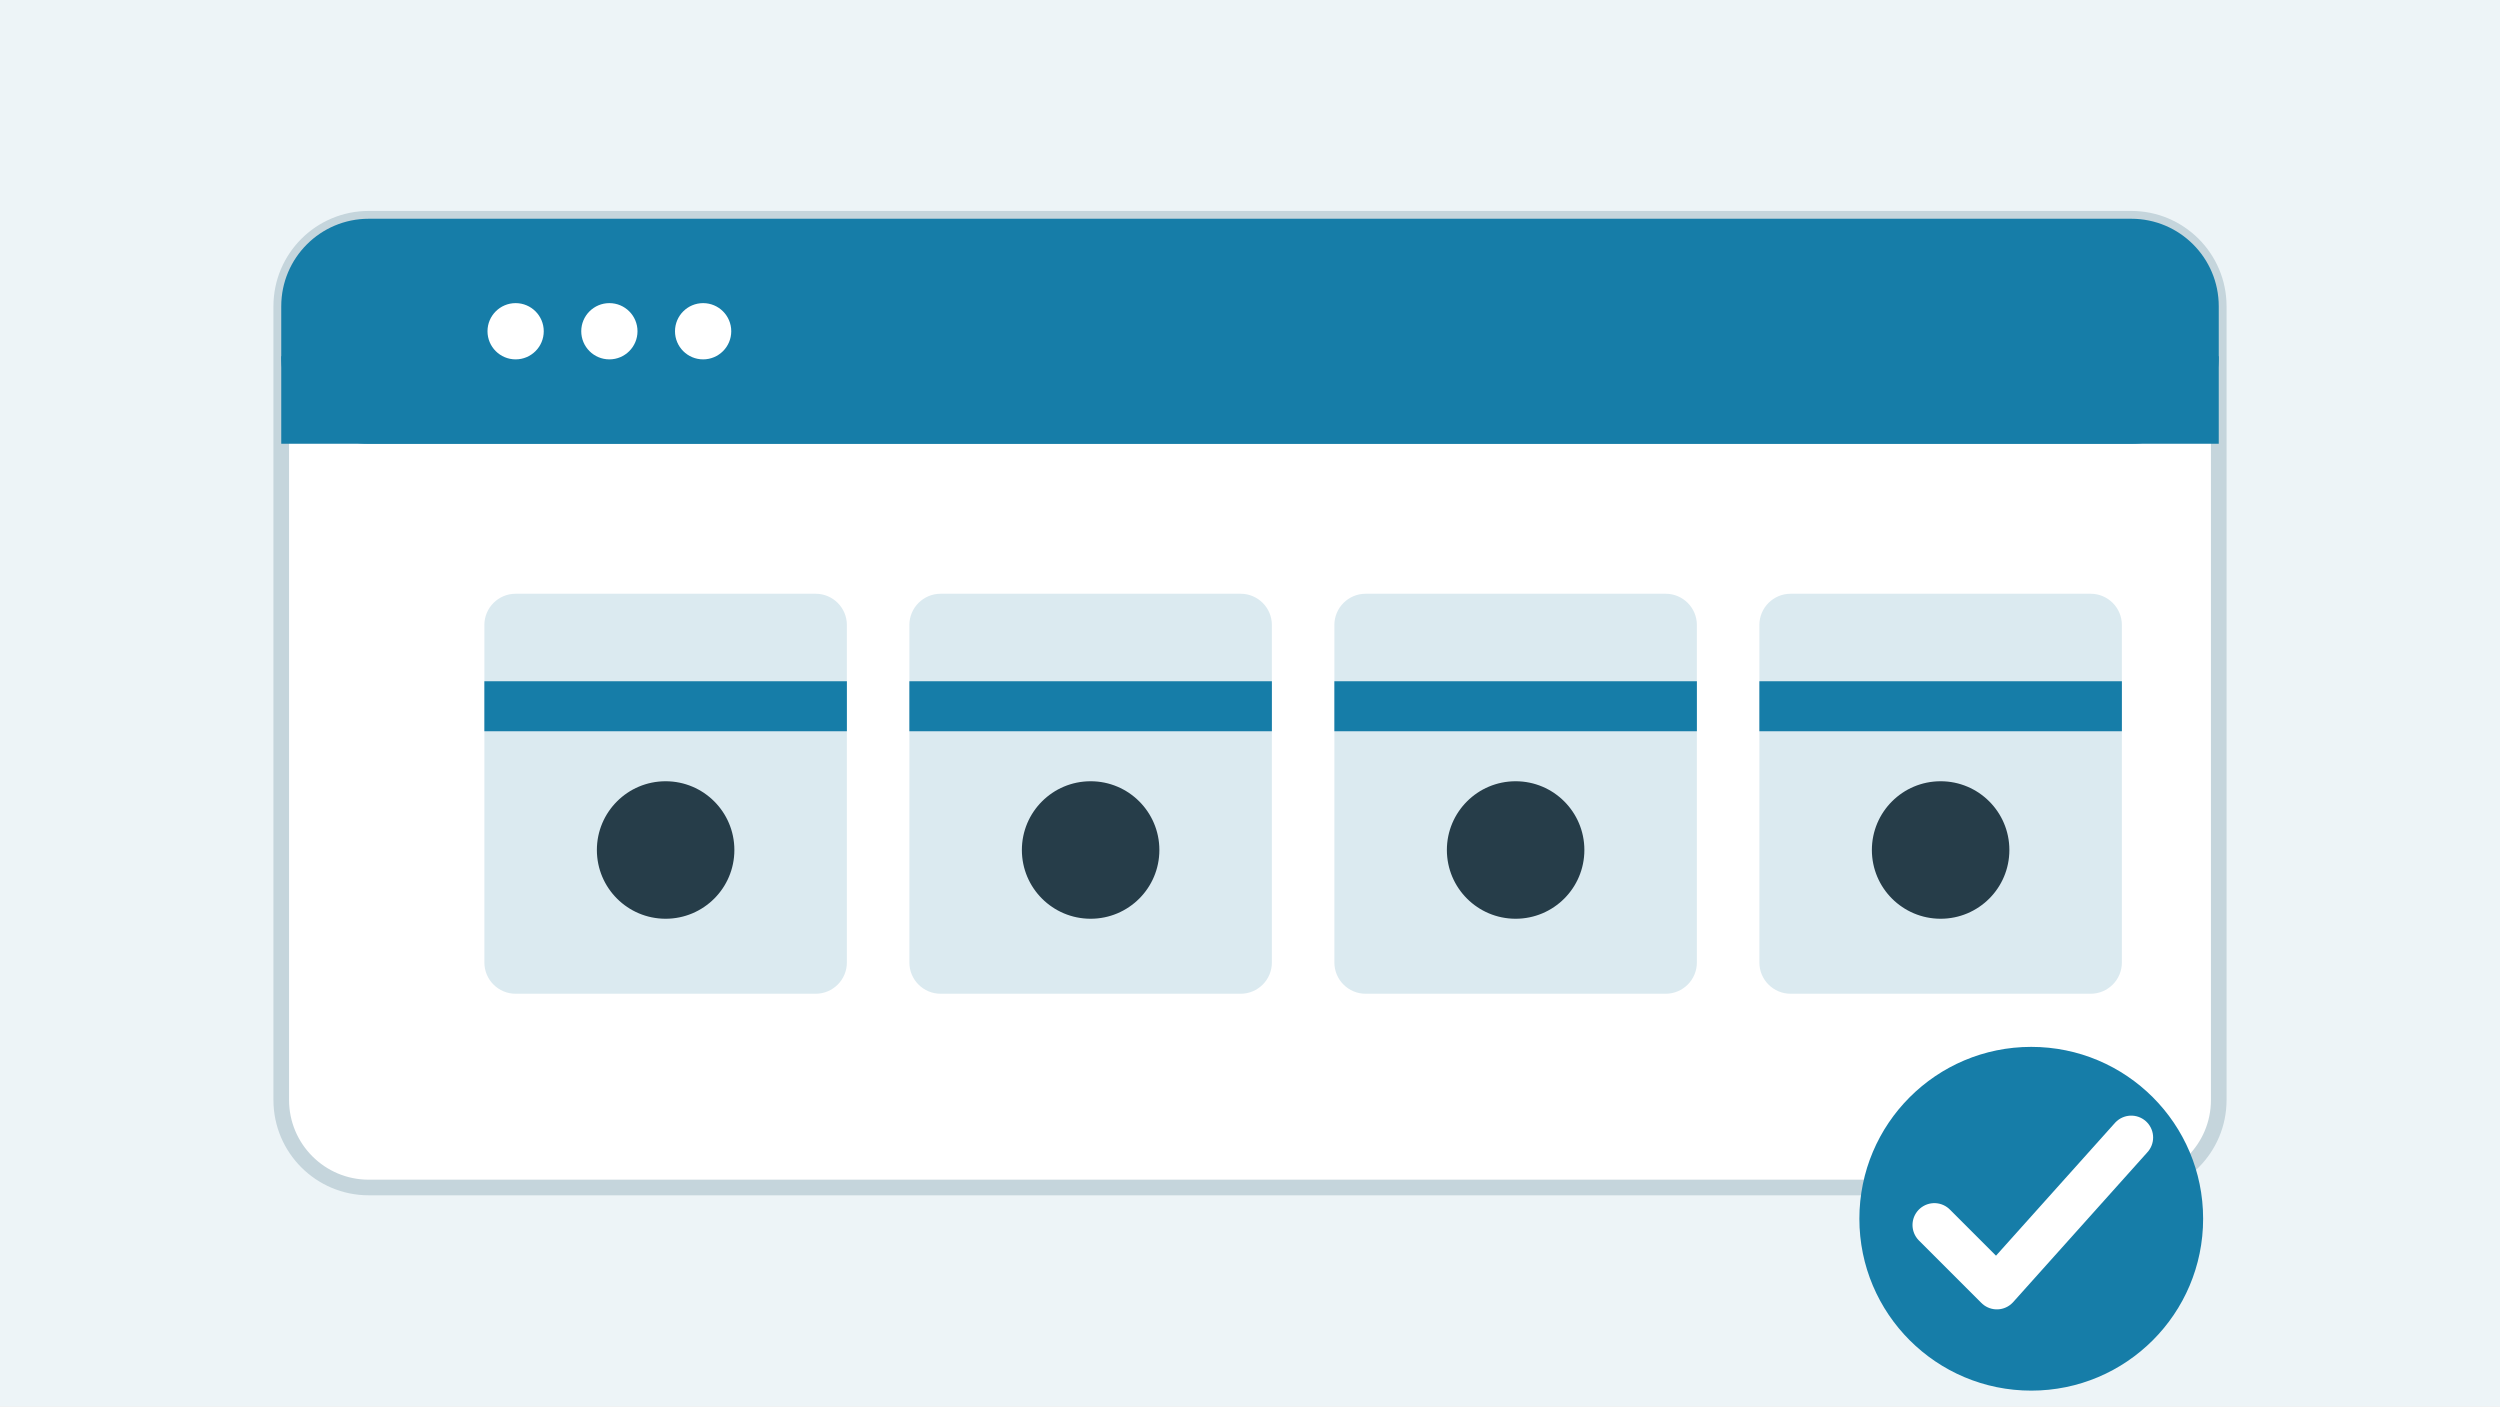
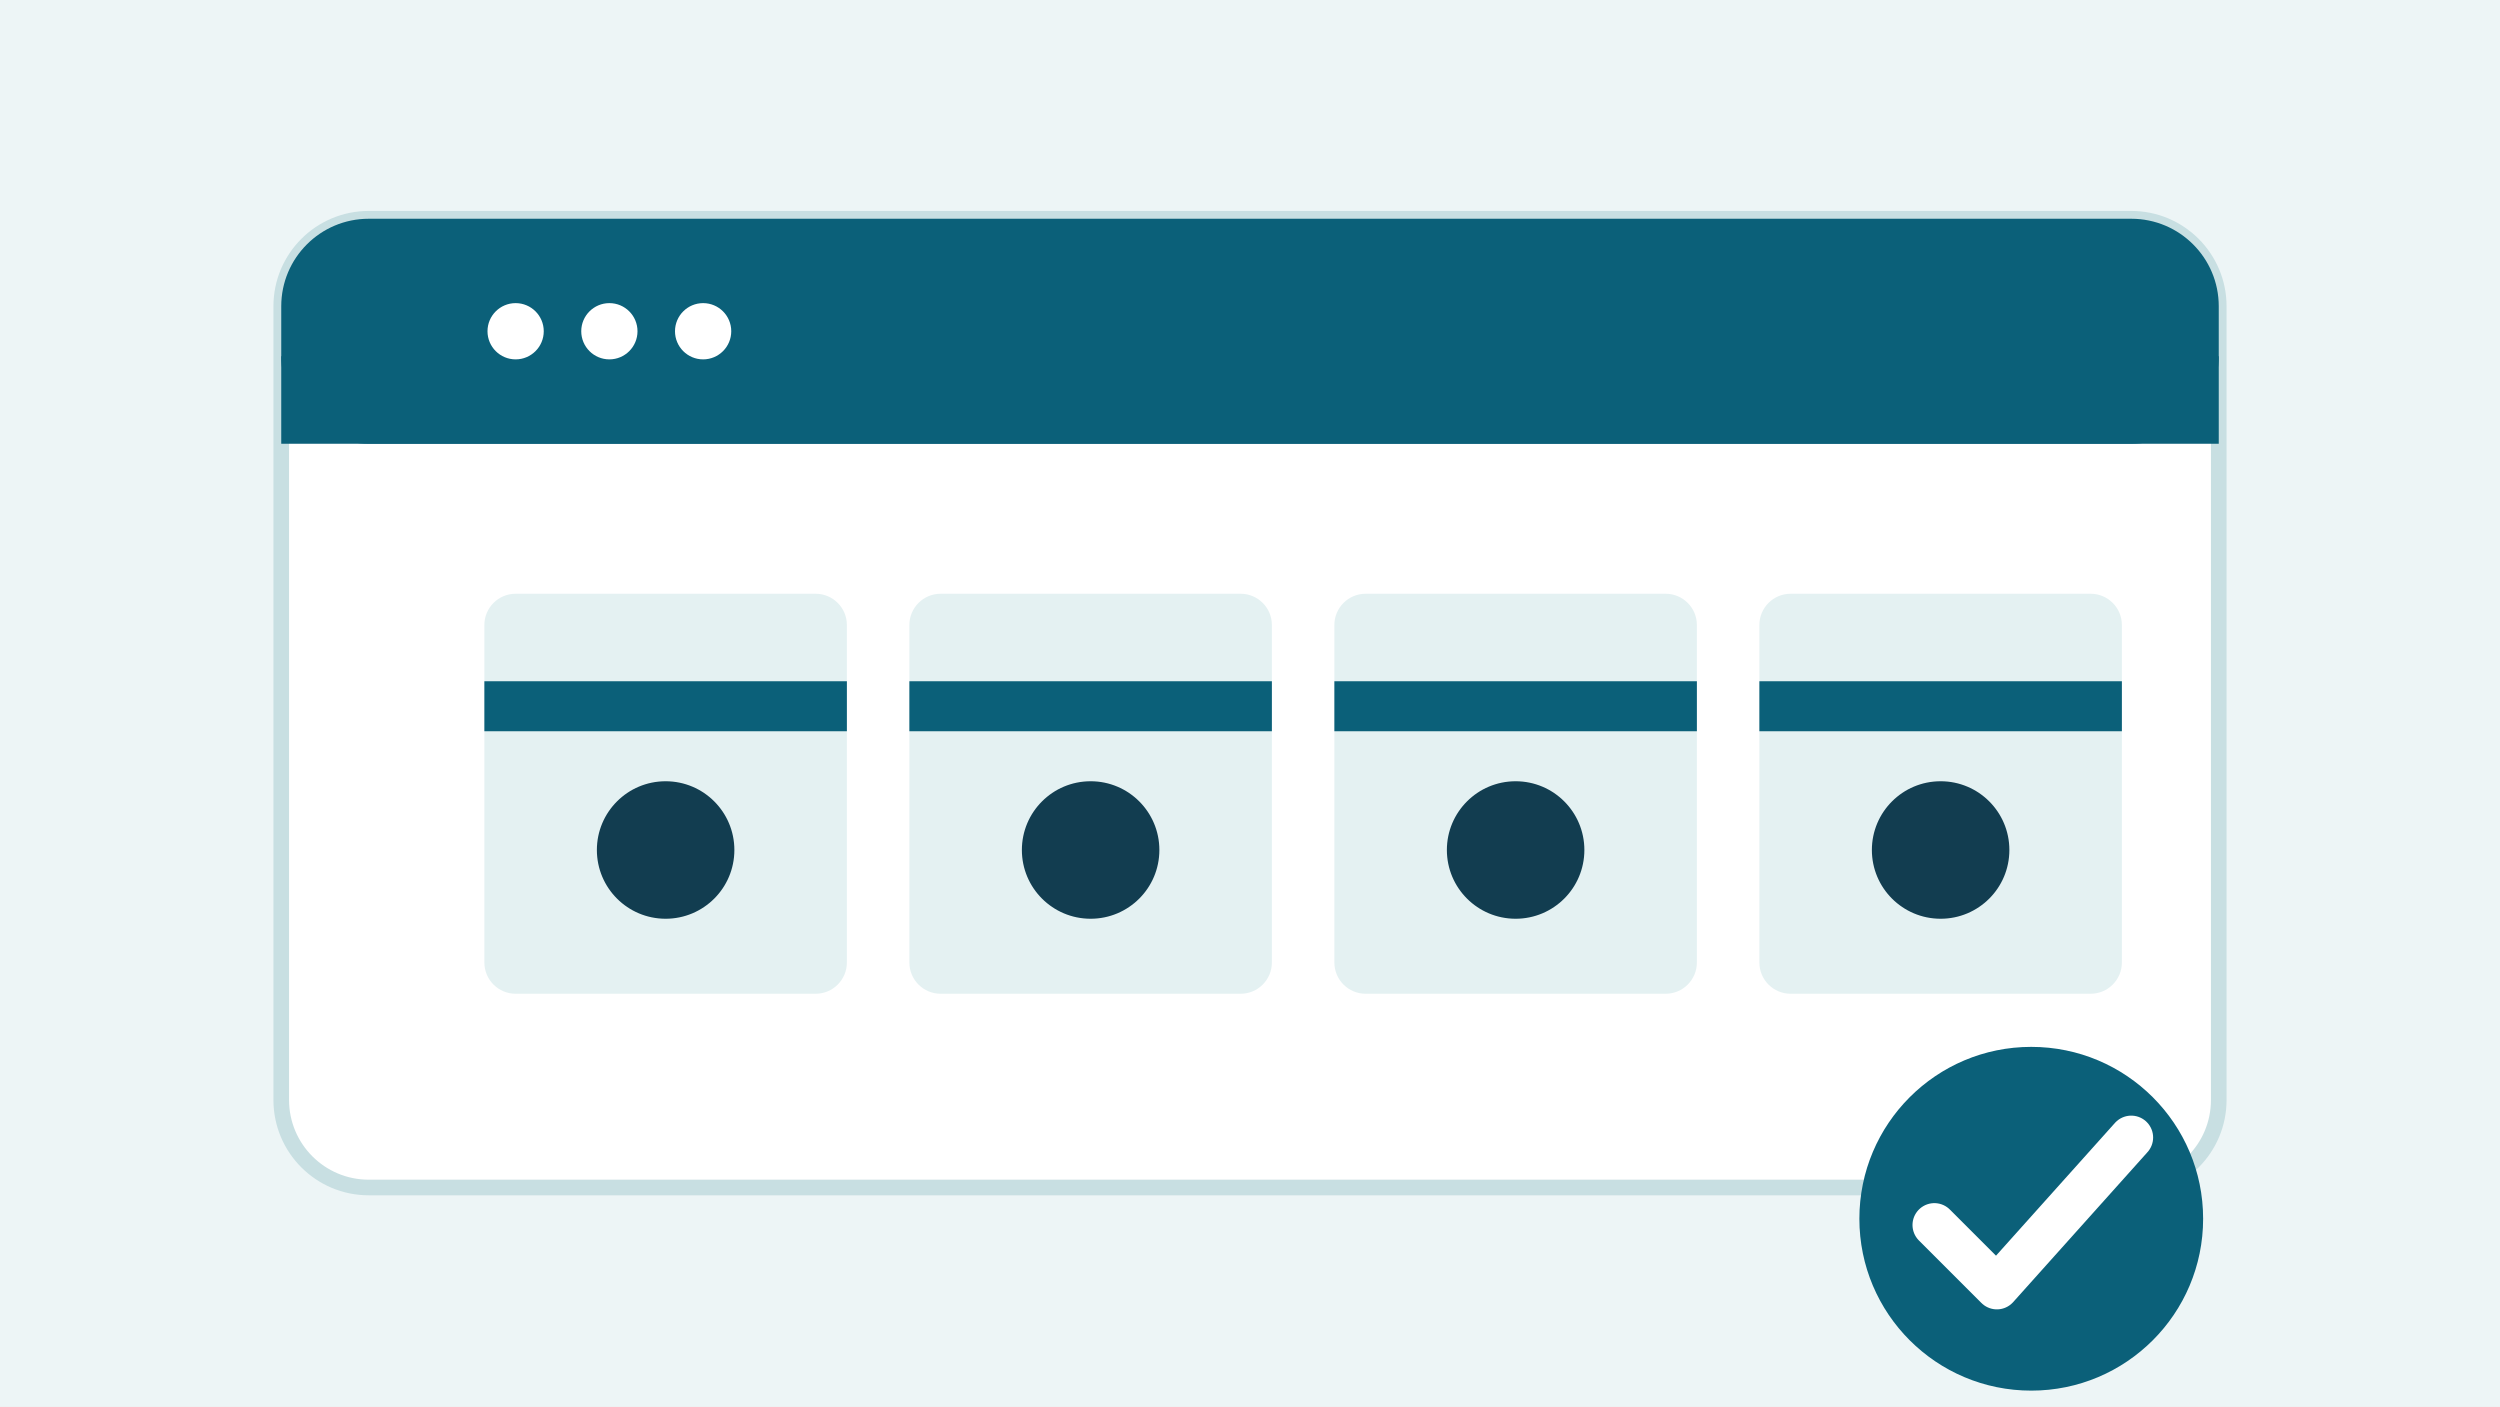
<svg xmlns="http://www.w3.org/2000/svg" viewBox="0 0 800 450">
-   <rect width="800" height="450" fill="#edf4f7" />
+   <rect width="800" height="450" fill="#edf5f6" />
  <g transform="translate(90 70)">
-     <rect width="620" height="310" rx="28" fill="#ffffff" stroke="#c5d5dc" stroke-width="5" />
-     <rect width="620" height="72" rx="28" fill="#167da8" />
-     <rect y="44" width="620" height="28" fill="#167da8" />
+     <rect width="620" height="310" rx="28" fill="#ffffff" stroke="#c8dfe2" stroke-width="5" />
+     <rect width="620" height="72" rx="28" fill="#0b6079" />
+     <rect y="44" width="620" height="28" fill="#0b6079" />
    <g fill="#ffffff">
      <circle cx="75" cy="36" r="9" />
      <circle cx="105" cy="36" r="9" />
      <circle cx="135" cy="36" r="9" />
    </g>
  </g>
  <g transform="translate(155 190)">
-     <g fill="#dbeaf0">
+     <g fill="#e4f1f2">
      <rect width="116" height="128" rx="10" />
      <rect x="136" width="116" height="128" rx="10" />
      <rect x="272" width="116" height="128" rx="10" />
      <rect x="408" width="116" height="128" rx="10" />
    </g>
-     <g fill="#167da8">
+     <g fill="#0b6079">
      <rect y="28" width="116" height="16" />
      <rect x="136" y="28" width="116" height="16" />
      <rect x="272" y="28" width="116" height="16" />
      <rect x="408" y="28" width="116" height="16" />
    </g>
-     <g fill="#263d49">
+     <g fill="#123d50">
      <circle cx="58" cy="82" r="22" />
      <circle cx="194" cy="82" r="22" />
      <circle cx="330" cy="82" r="22" />
      <circle cx="466" cy="82" r="22" />
    </g>
  </g>
  <g transform="translate(595 335)">
-     <circle cx="55" cy="55" r="55" fill="#167da8" />
+     <circle cx="55" cy="55" r="55" fill="#0b6079" />
    <path d="M24 57l20 20 43-48" fill="none" stroke="#ffffff" stroke-width="14" stroke-linecap="round" stroke-linejoin="round" />
  </g>
</svg>
